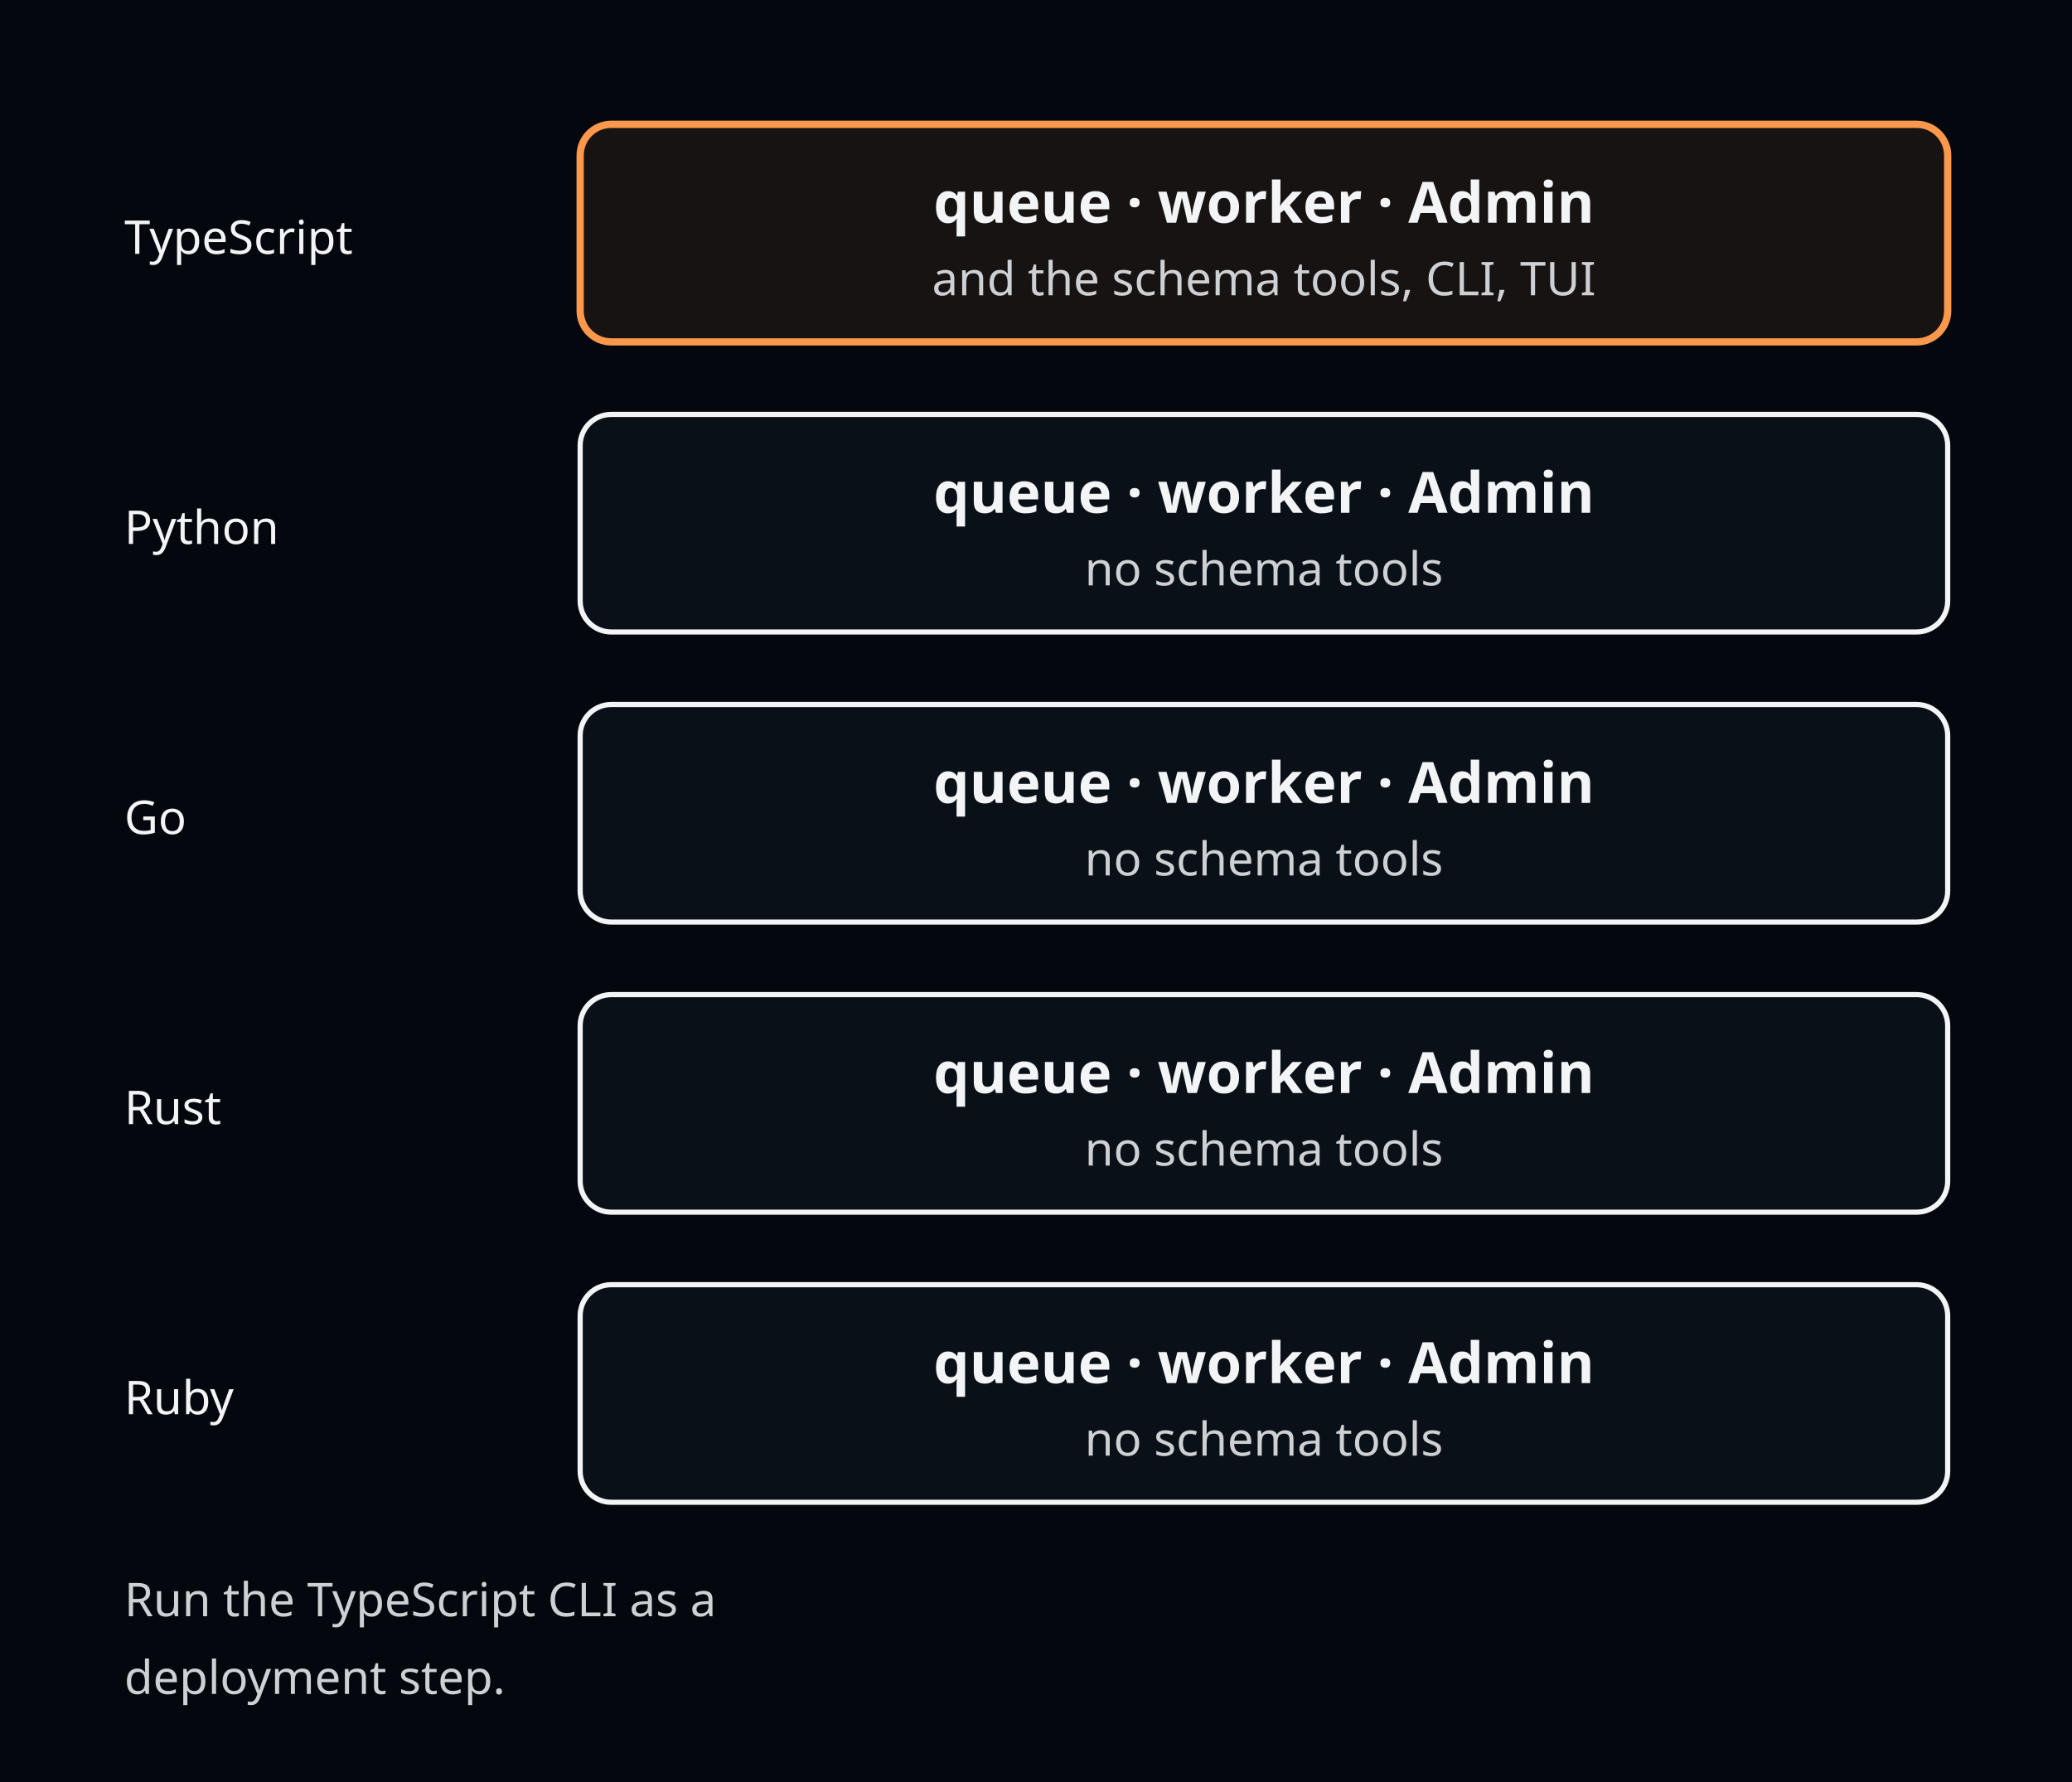
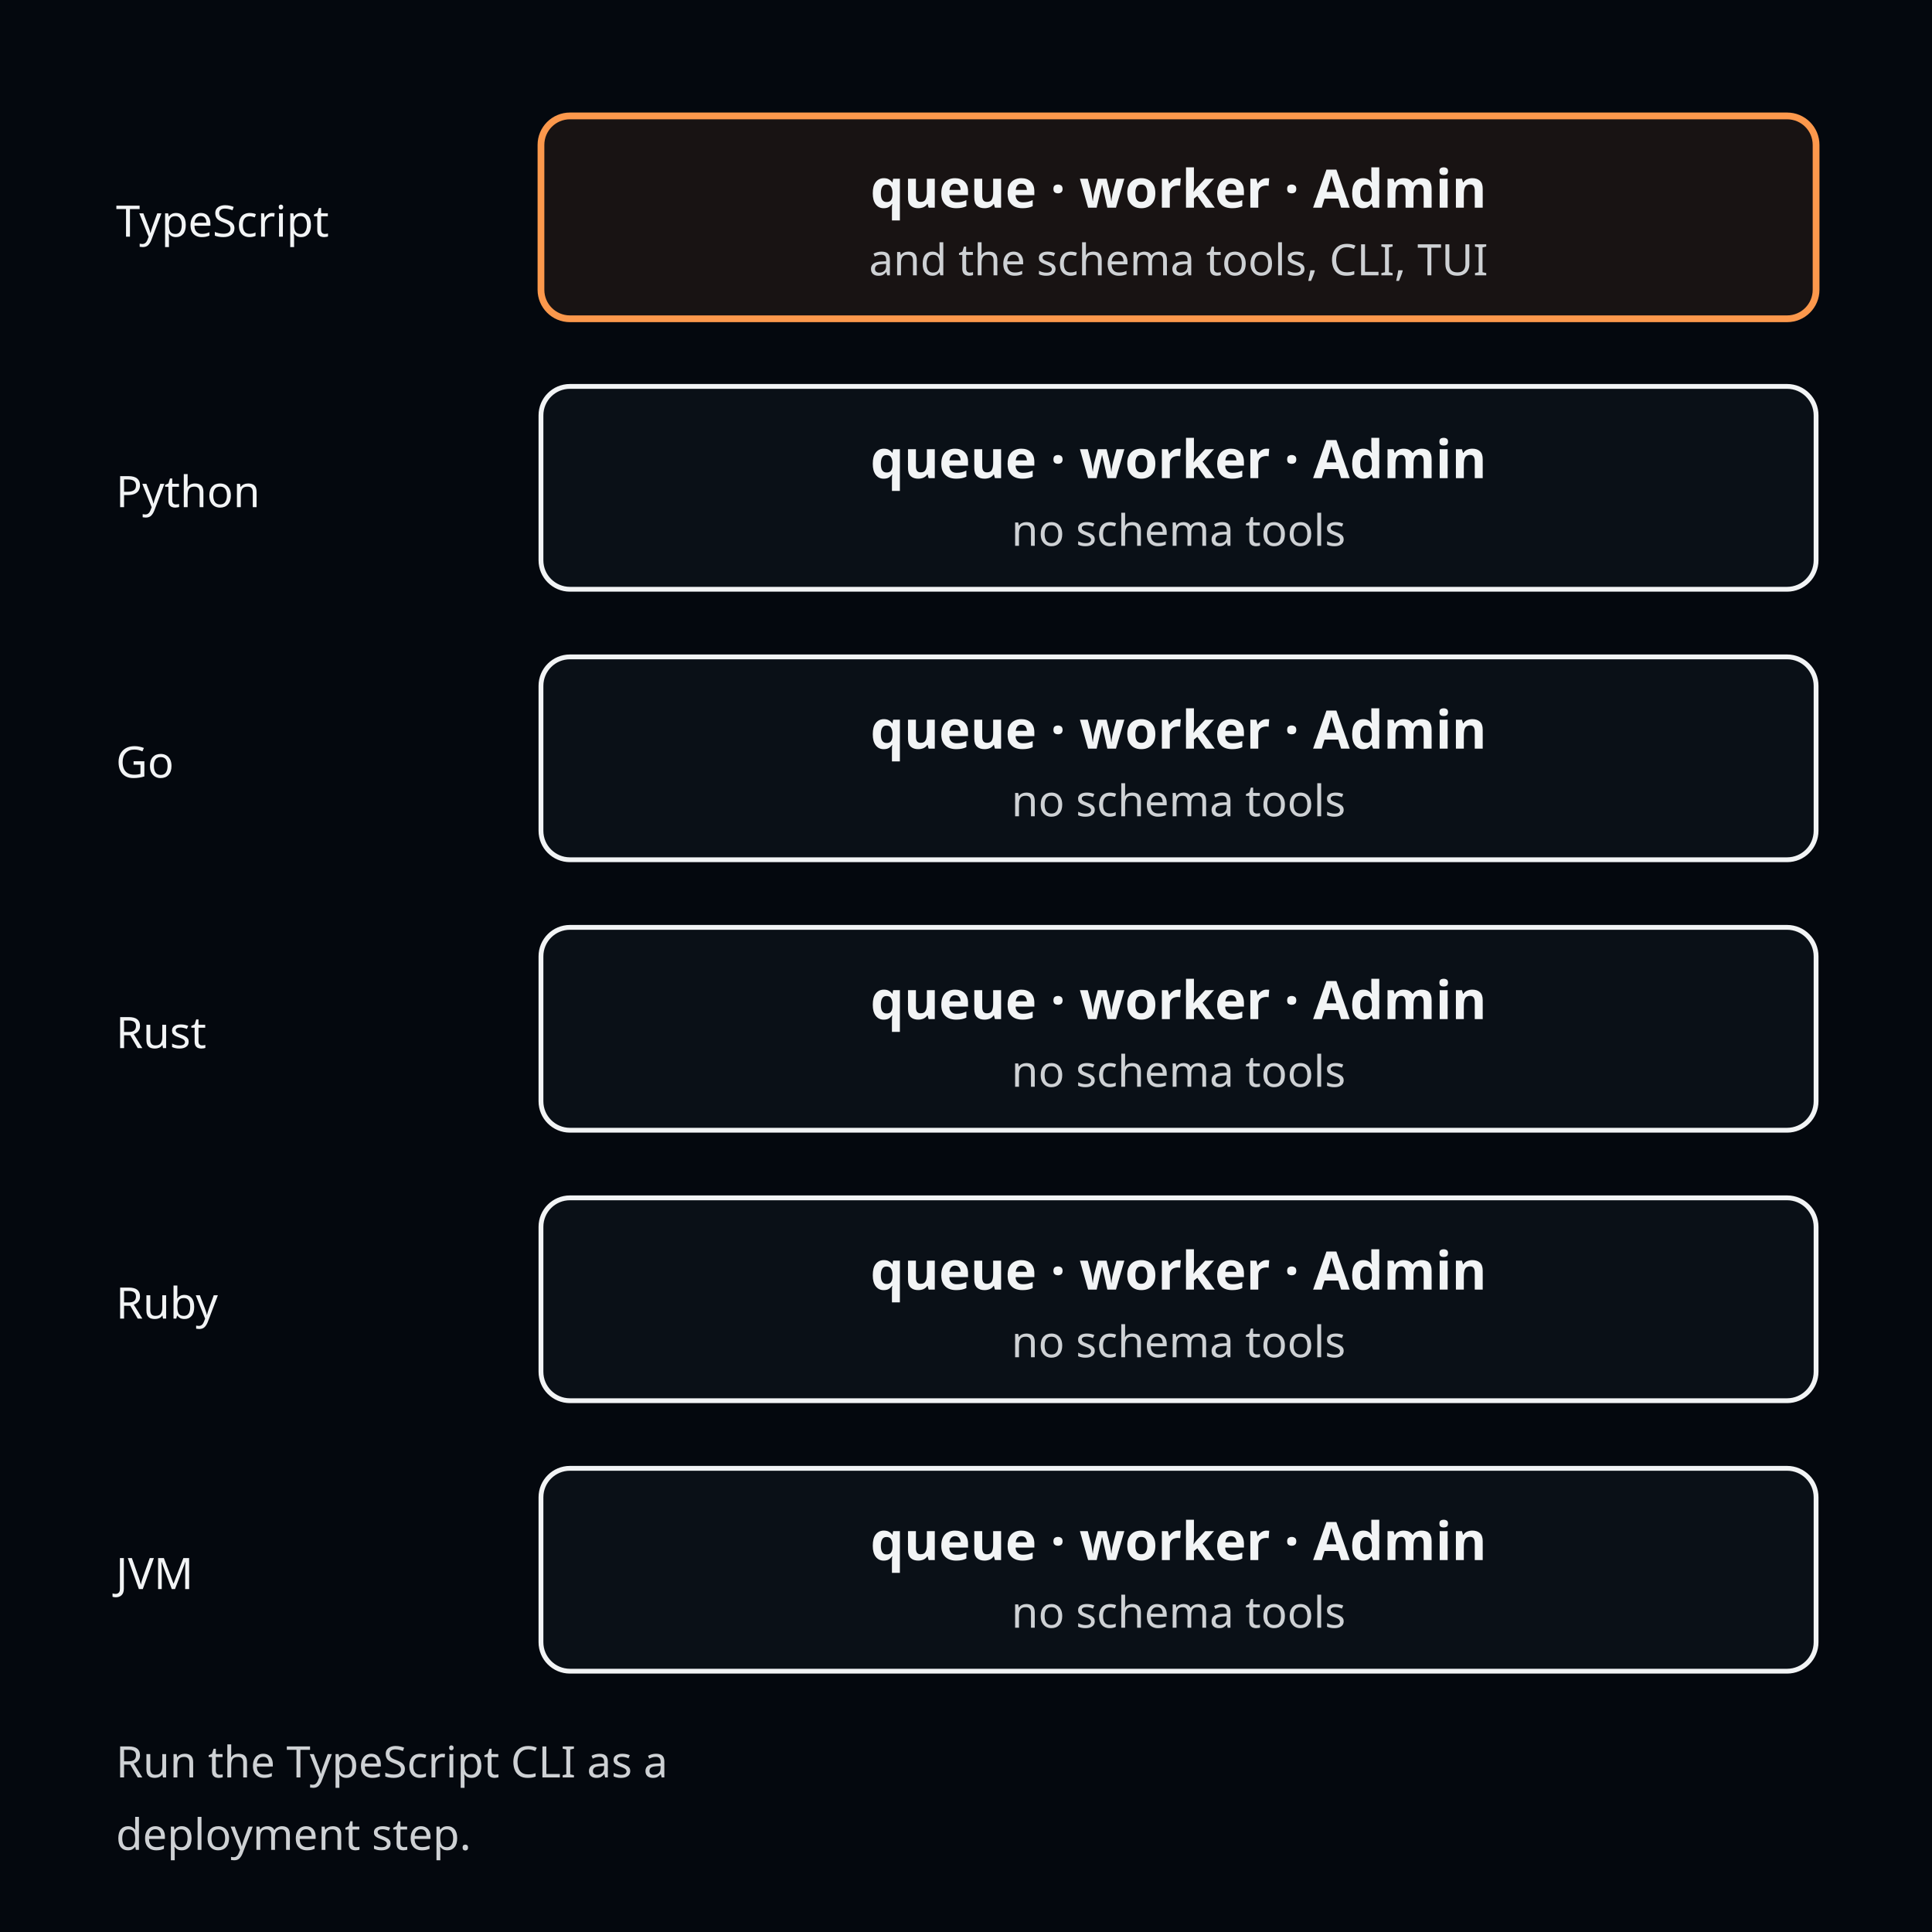
- <svg xmlns="http://www.w3.org/2000/svg" viewBox="0 0 400 344" width="400" height="344" role="img" aria-labelledby="limitations-language-parts-narrow-dark-title limitations-language-parts-narrow-dark-desc">
+ <svg xmlns="http://www.w3.org/2000/svg" viewBox="0 0 400 400" width="400" height="400" role="img" aria-labelledby="limitations-language-parts-narrow-dark-title limitations-language-parts-narrow-dark-desc">
  <defs>
    <marker id="arrow-dark" markerWidth="8" markerHeight="6" refX="7" refY="3" orient="auto">
      <polygon points="0 0, 8 3, 0 6" fill="#ced1d4" />
    </marker>
  </defs>
-   <rect width="400" height="344" fill="#04080e" />
+   <rect width="400" height="400" fill="#04080e" />
  <text x="24" y="49" fill="#f2f4f5" font-size="9" font-family="Geist Mono">TypeScript</text>
  <rect x="112" y="24" width="264" height="42" rx="6" fill="#04080e" />
  <rect x="112" y="24" width="264" height="42" rx="6" fill="rgba(252,152,76,0.08)" stroke="#fc984c" stroke-width="1.4" />
  <text x="244" y="43" fill="#f2f4f5" font-size="11" font-weight="600" font-family="Geist" text-anchor="middle">queue · worker · Admin</text>
  <text x="244" y="57" fill="#ced1d4" font-size="9" font-family="Geist Mono" text-anchor="middle">and the schema tools, CLI, TUI</text>
  <text x="24" y="105" fill="#f2f4f5" font-size="9" font-family="Geist Mono">Python</text>
  <rect x="112" y="80" width="264" height="42" rx="6" fill="#04080e" />
  <rect x="112" y="80" width="264" height="42" rx="6" fill="#0a1017" stroke="#f2f4f5" stroke-width="1" />
  <text x="244" y="99" fill="#f2f4f5" font-size="11" font-weight="600" font-family="Geist" text-anchor="middle">queue · worker · Admin</text>
  <text x="244" y="113" fill="#ced1d4" font-size="9" font-family="Geist Mono" text-anchor="middle">no schema tools</text>
  <text x="24" y="161" fill="#f2f4f5" font-size="9" font-family="Geist Mono">Go</text>
  <rect x="112" y="136" width="264" height="42" rx="6" fill="#04080e" />
  <rect x="112" y="136" width="264" height="42" rx="6" fill="#0a1017" stroke="#f2f4f5" stroke-width="1" />
  <text x="244" y="155" fill="#f2f4f5" font-size="11" font-weight="600" font-family="Geist" text-anchor="middle">queue · worker · Admin</text>
  <text x="244" y="169" fill="#ced1d4" font-size="9" font-family="Geist Mono" text-anchor="middle">no schema tools</text>
  <text x="24" y="217" fill="#f2f4f5" font-size="9" font-family="Geist Mono">Rust</text>
  <rect x="112" y="192" width="264" height="42" rx="6" fill="#04080e" />
  <rect x="112" y="192" width="264" height="42" rx="6" fill="#0a1017" stroke="#f2f4f5" stroke-width="1" />
  <text x="244" y="211" fill="#f2f4f5" font-size="11" font-weight="600" font-family="Geist" text-anchor="middle">queue · worker · Admin</text>
  <text x="244" y="225" fill="#ced1d4" font-size="9" font-family="Geist Mono" text-anchor="middle">no schema tools</text>
  <text x="24" y="273" fill="#f2f4f5" font-size="9" font-family="Geist Mono">Ruby</text>
  <rect x="112" y="248" width="264" height="42" rx="6" fill="#04080e" />
  <rect x="112" y="248" width="264" height="42" rx="6" fill="#0a1017" stroke="#f2f4f5" stroke-width="1" />
  <text x="244" y="267" fill="#f2f4f5" font-size="11" font-weight="600" font-family="Geist" text-anchor="middle">queue · worker · Admin</text>
  <text x="244" y="281" fill="#ced1d4" font-size="9" font-family="Geist Mono" text-anchor="middle">no schema tools</text>
-   <text x="24" y="312" fill="#ced1d4" font-size="9" font-family="Geist Mono" font-weight="400" text-anchor="start">Run the TypeScript CLI as a</text>
-   <text x="24" y="327" fill="#ced1d4" font-size="9" font-family="Geist Mono" font-weight="400" text-anchor="start">deployment step.</text>
+   <text x="24" y="329" fill="#f2f4f5" font-size="9" font-family="Geist Mono">JVM</text>
+   <rect x="112" y="304" width="264" height="42" rx="6" fill="#04080e" />
+   <rect x="112" y="304" width="264" height="42" rx="6" fill="#0a1017" stroke="#f2f4f5" stroke-width="1" />
+   <text x="244" y="323" fill="#f2f4f5" font-size="11" font-weight="600" font-family="Geist" text-anchor="middle">queue · worker · Admin</text>
+   <text x="244" y="337" fill="#ced1d4" font-size="9" font-family="Geist Mono" text-anchor="middle">no schema tools</text>
+   <text x="24" y="368" fill="#ced1d4" font-size="9" font-family="Geist Mono" font-weight="400" text-anchor="start">Run the TypeScript CLI as a</text>
+   <text x="24" y="383" fill="#ced1d4" font-size="9" font-family="Geist Mono" font-weight="400" text-anchor="start">deployment step.</text>
</svg>
